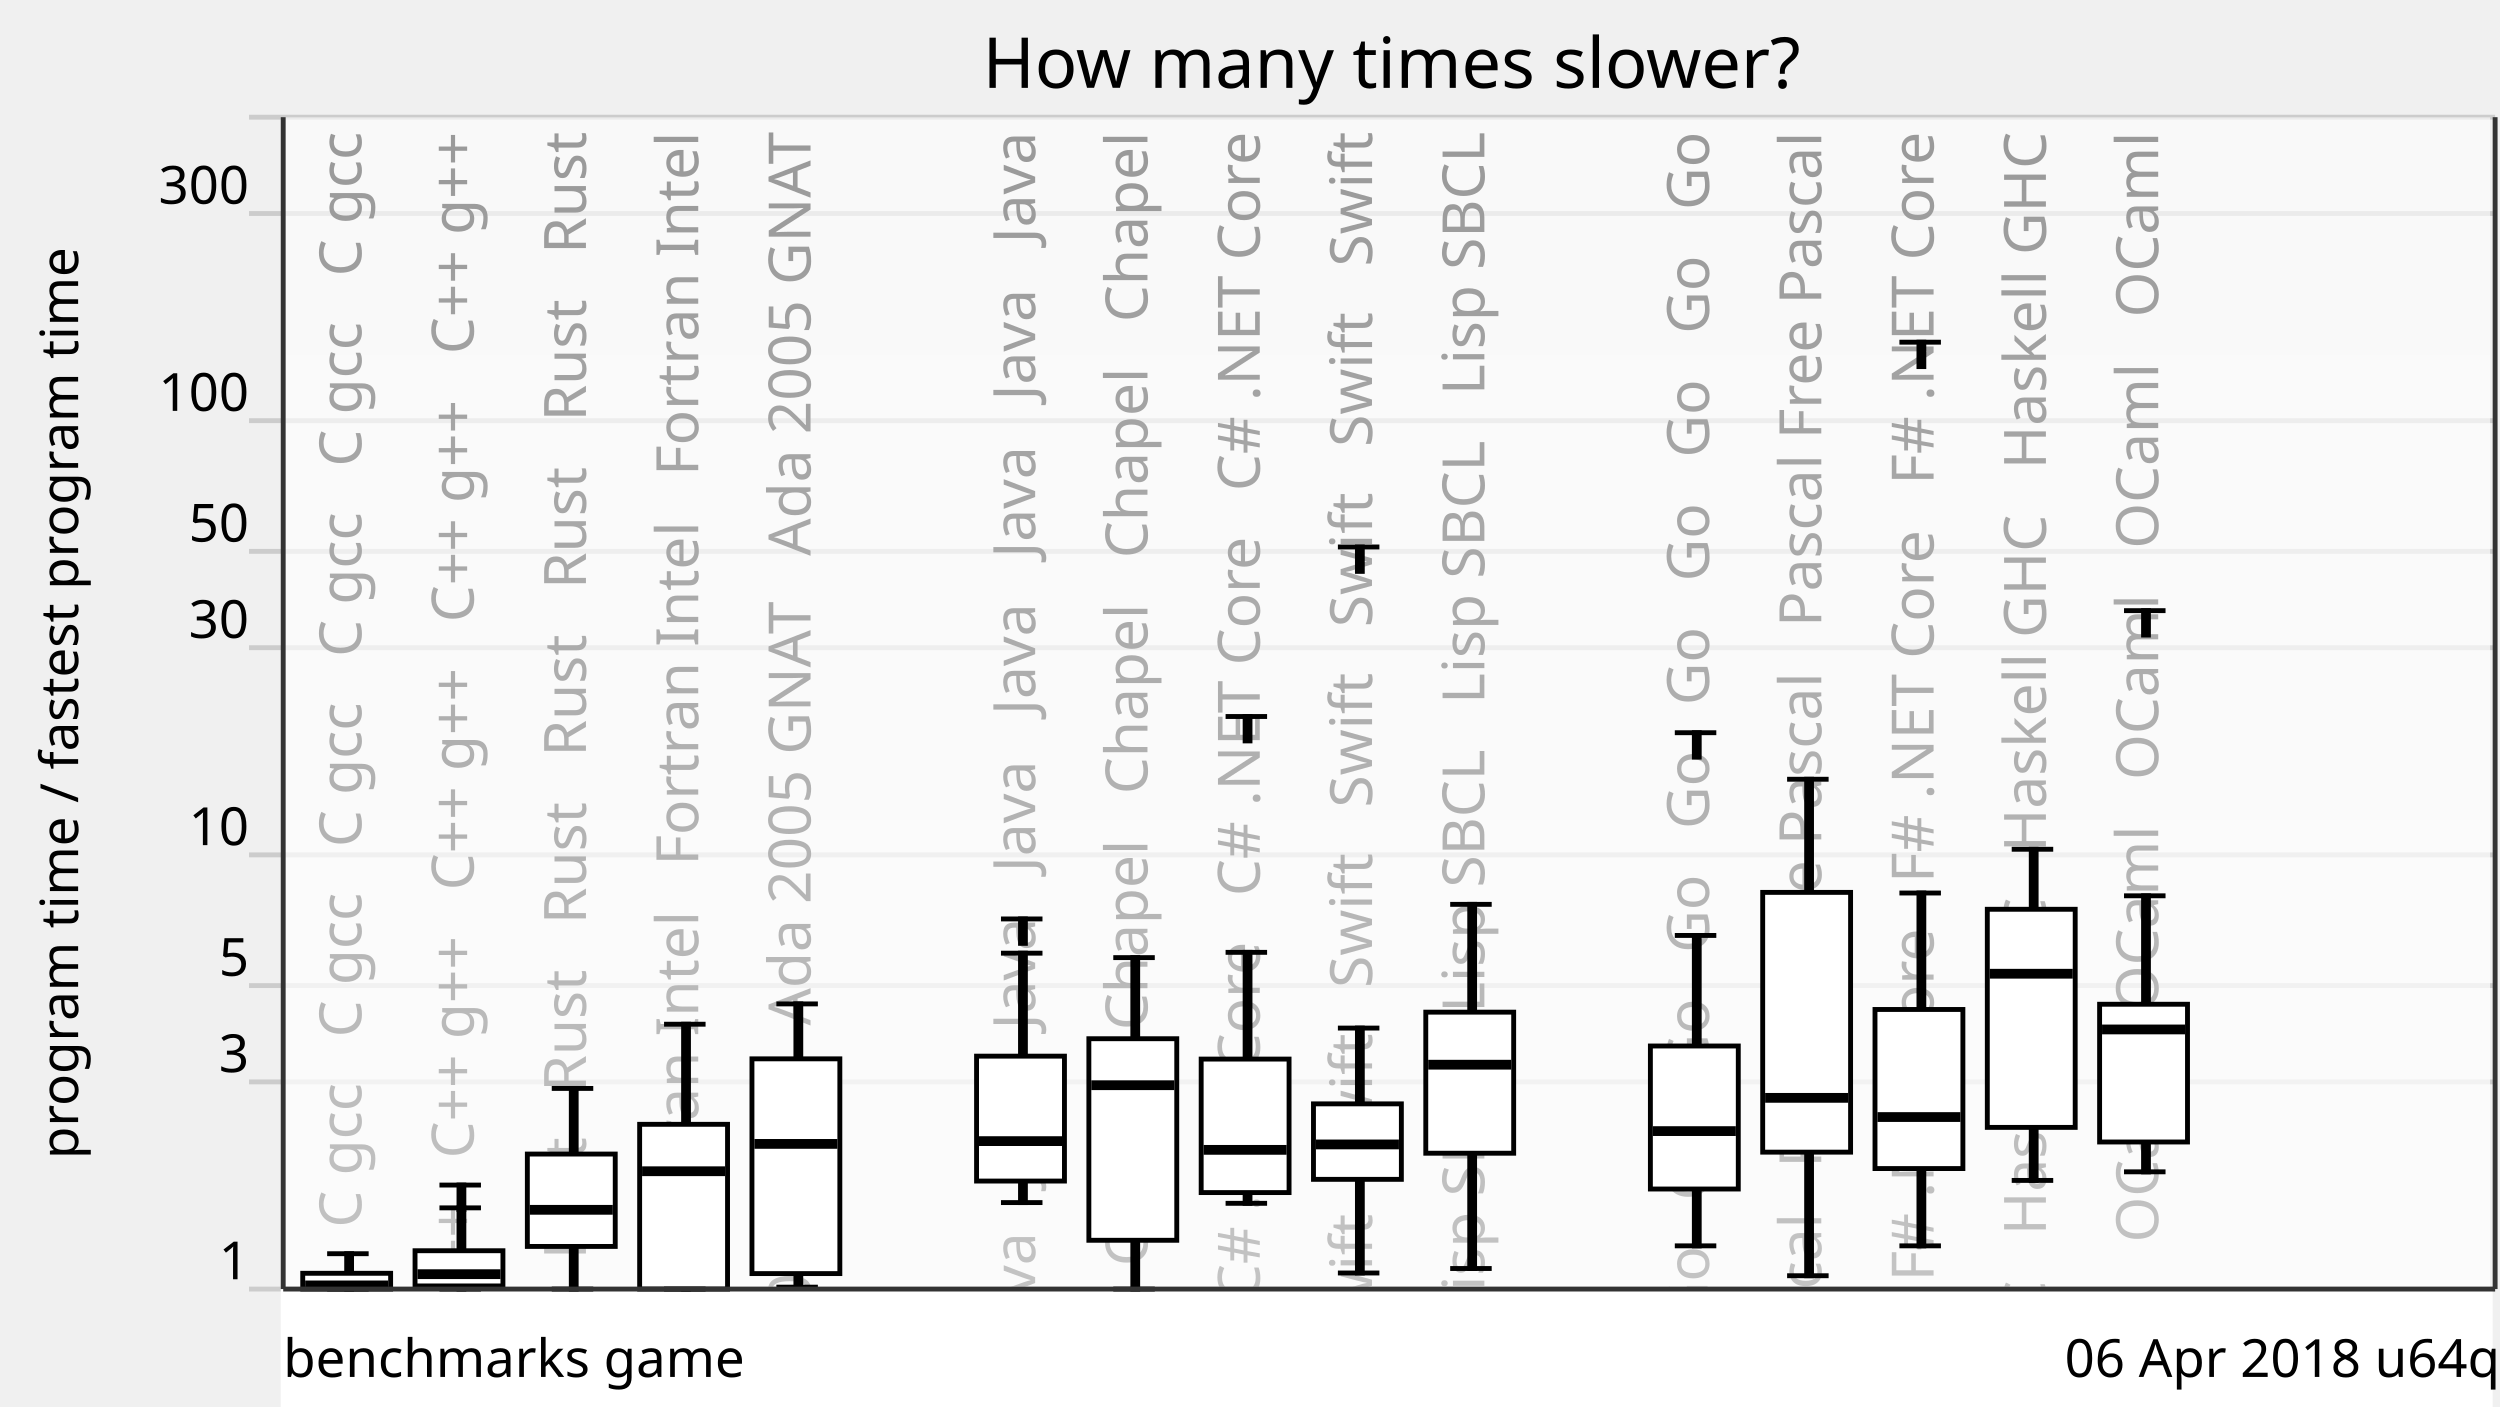
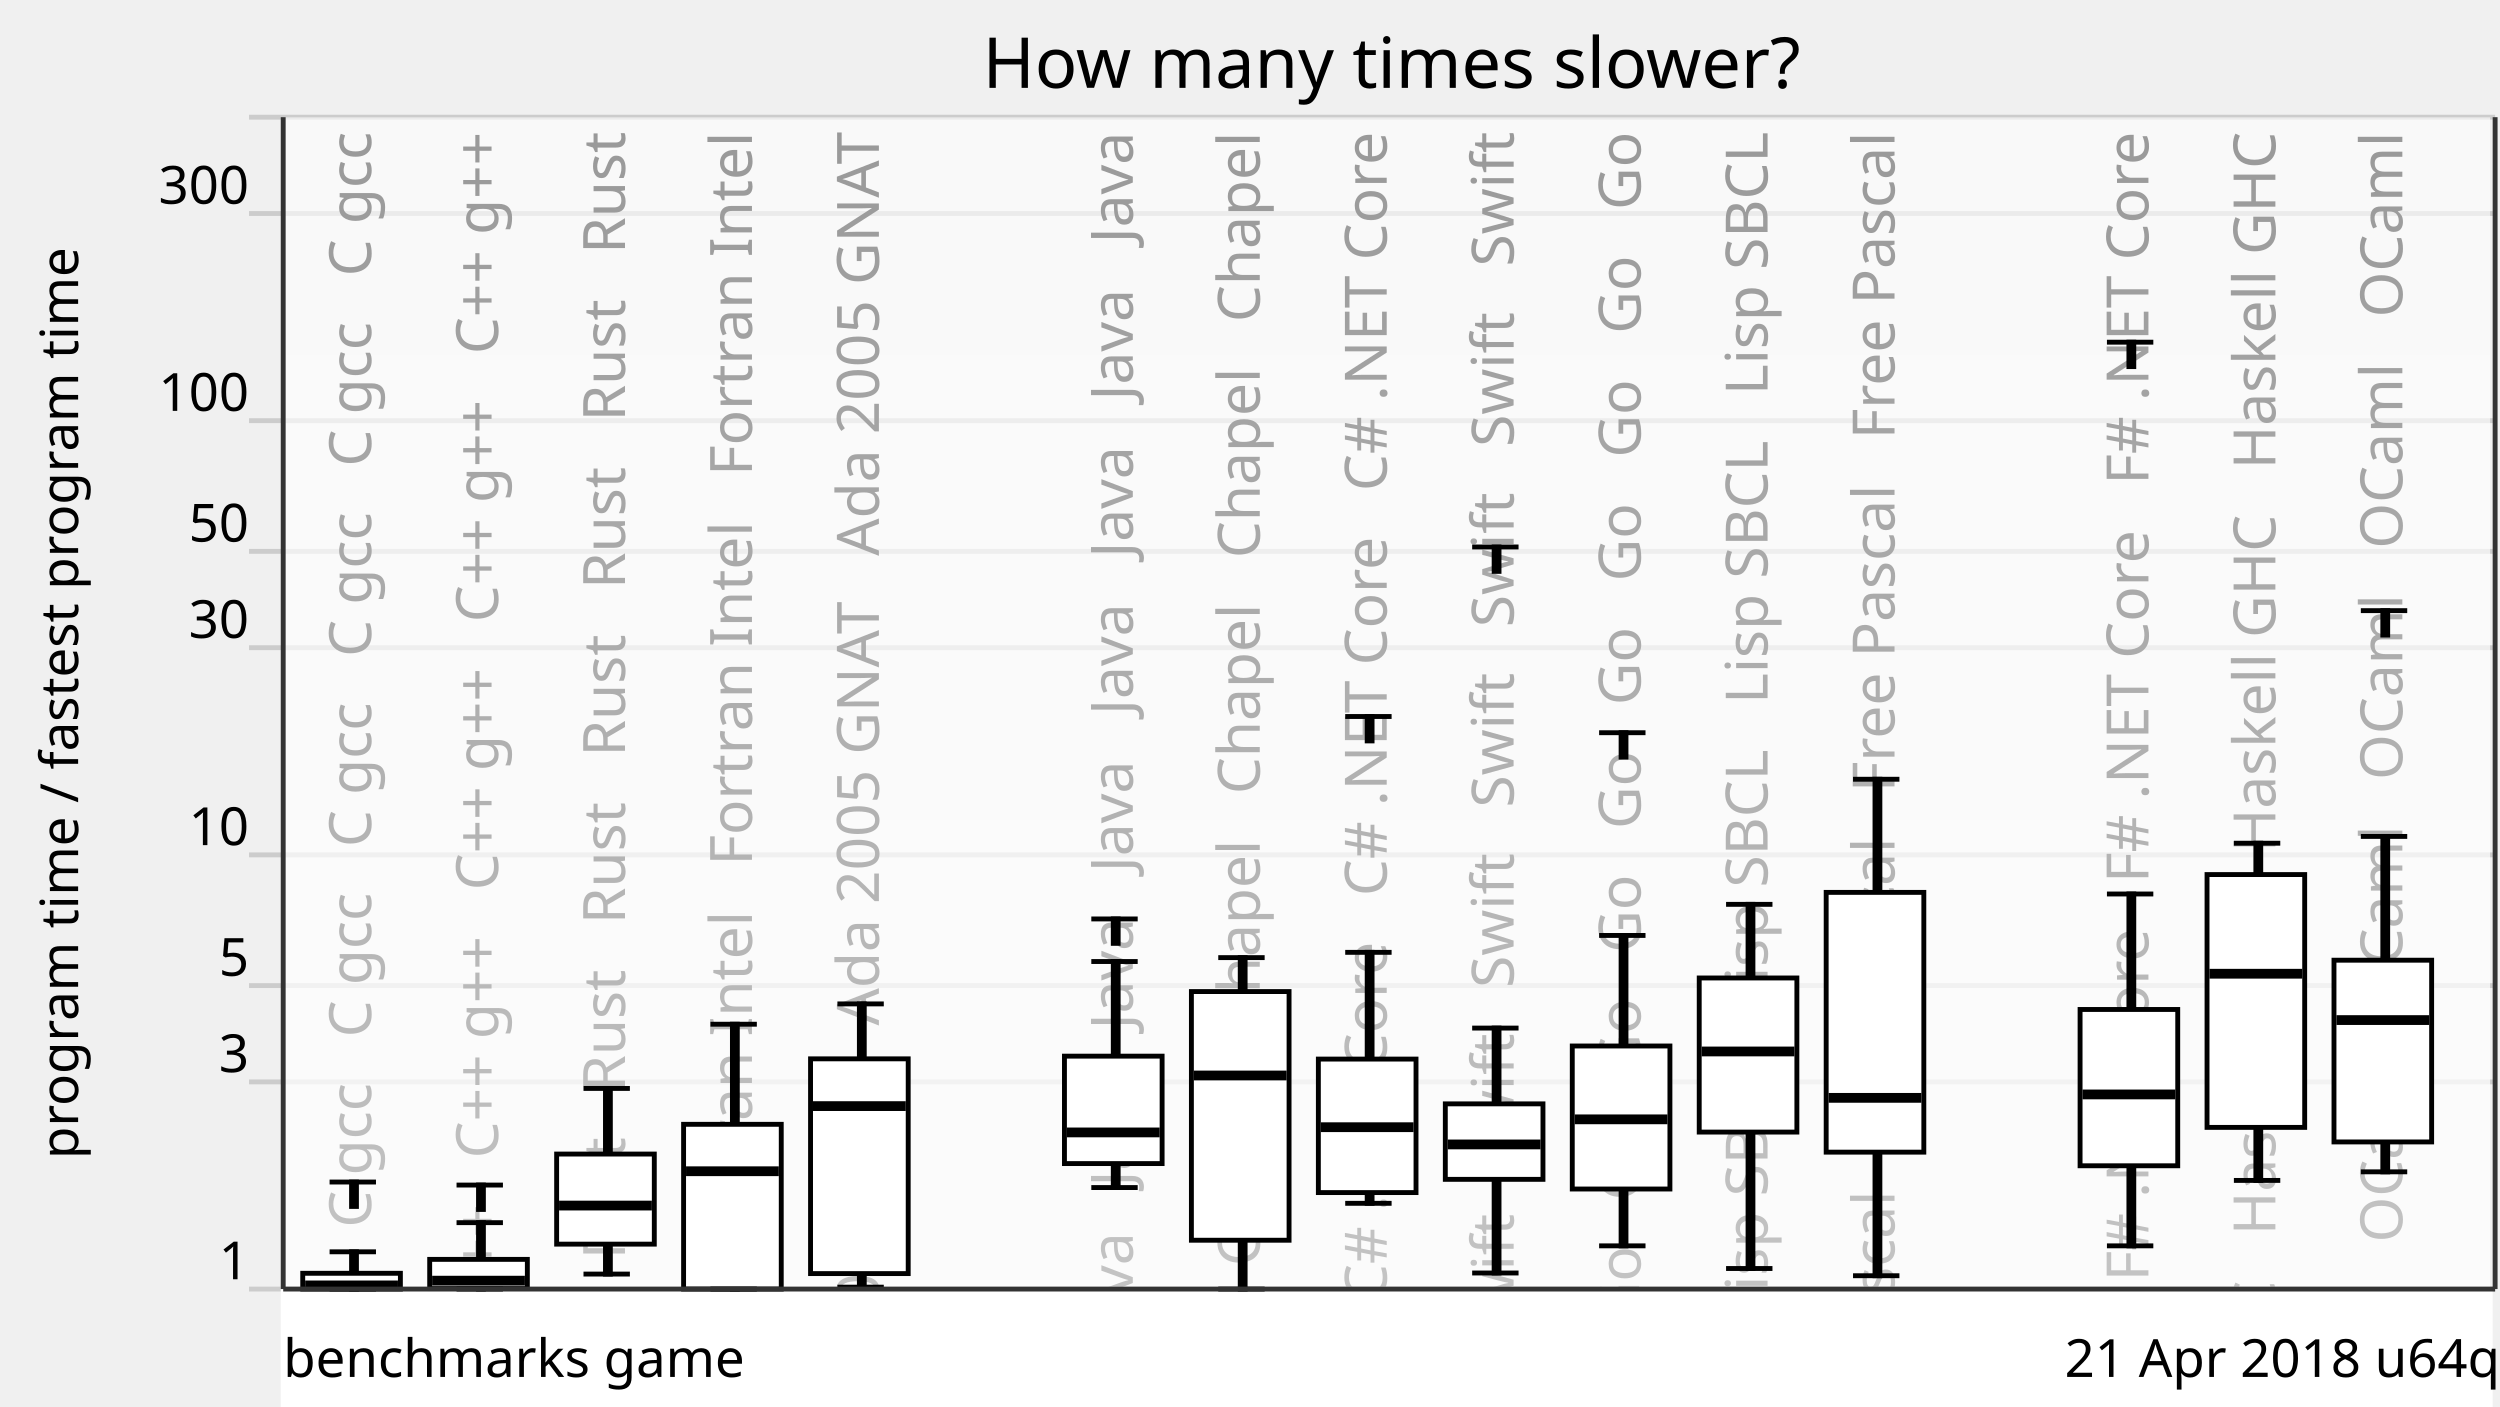
<svg xmlns="http://www.w3.org/2000/svg" xmlns:xlink="http://www.w3.org/1999/xlink" version="1.1" viewBox="0 0 512 288">
  <g style="stroke: #ccc;">
    <line x1="51" y1="264" x2="511" y2="264" />
    <line x1="51" y1="221.57" x2="511" y2="221.57" />
    <line x1="51" y1="201.85" x2="511" y2="201.85" />
    <line x1="51" y1="175.08" x2="511" y2="175.08" />
    <line x1="51" y1="132.65" x2="511" y2="132.65" />
    <line x1="51" y1="112.92" x2="511" y2="112.92" />
    <line x1="51" y1="86.15" x2="511" y2="86.15" />
    <line x1="51" y1="43.73" x2="511" y2="43.73" />
    <line x1="51" y1="24" x2="511" y2="24" />
  </g>
  <g style="text-anchor: end; font-family: Ubuntu,Verdana,sans-serif; font-size: 0.9em;">
    <text x="51" y="262">1</text>
    <text x="51" y="219.57">3</text>
    <text x="51" y="199.85">5</text>
    <text x="51" y="173.08">10</text>
    <text x="51" y="130.65">30</text>
    <text x="51" y="110.92">50</text>
    <text x="51" y="84.15">100</text>
    <text x="51" y="41.73">300</text>
    <text x="51" y="22" />
  </g>
  <defs>
    <linearGradient id="grade" x1="0" y1="0" x2="0" y2="1">
      <stop offset="0" style="stop-color: white" stop-opacity="0.6" />
      <stop offset="1" style="stop-color: white" stop-opacity="0.8" />
    </linearGradient>
    <mask id="fade">
      <rect x="58" y="24" width="452" height="288" fill="url(#grade)" />
    </mask>
    <g id="backgroundText" style="text-anchor: end; font-family: Ubuntu,Verdana,sans-serif; font-size: 1em;">
-       <text x="14" y="0" transform="rotate(270,14,0)" xml:space="preserve">   C gcc   C gcc   C gcc   C gcc   C gcc   C gcc   C gcc</text>
-       <text x="37" y="0" transform="rotate(270,37,0)" xml:space="preserve">   C++ g++   C++ g++   C++ g++   C++ g++   C++ g++   C++ g++</text>
-       <text x="60" y="0" transform="rotate(270,60,0)" xml:space="preserve">Rust   Rust   Rust   Rust   Rust   Rust   Rust   Rust   Rust</text>
-       <text x="83" y="0" transform="rotate(270,83,0)" xml:space="preserve">ortran Intel   Fortran Intel   Fortran Intel   Fortran Intel</text>
-       <text x="106" y="0" transform="rotate(270,106,0)" xml:space="preserve">da 2005 GNAT   Ada 2005 GNAT   Ada 2005 GNAT   Ada 2005 GNAT</text>
+       <text x="16" y="0" transform="rotate(270,16,0)" xml:space="preserve">   C gcc   C gcc   C gcc   C gcc   C gcc   C gcc   C gcc</text>
+       <text x="42" y="0" transform="rotate(270,42,0)" xml:space="preserve">   C++ g++   C++ g++   C++ g++   C++ g++   C++ g++   C++ g++</text>
+       <text x="68" y="0" transform="rotate(270,68,0)" xml:space="preserve">Rust   Rust   Rust   Rust   Rust   Rust   Rust   Rust   Rust</text>
+       <text x="94" y="0" transform="rotate(270,94,0)" xml:space="preserve">ortran Intel   Fortran Intel   Fortran Intel   Fortran Intel</text>
+       <text x="120" y="0" transform="rotate(270,120,0)" xml:space="preserve">da 2005 GNAT   Ada 2005 GNAT   Ada 2005 GNAT   Ada 2005 GNAT</text>
      <br />
      <b>Warning</b>:  Division by zero in <b>/home/dunham/8000-benchmarksgame/website/lib/lib_chartSVG.php</b> on line <b>289</b>
      <br />
      <br />
      <b>Warning</b>:  str_repeat() expects parameter 2 to be integer, float given in <b>/home/dunham/8000-benchmarksgame/website/lib/lib_chartSVG.php</b> on line <b>290</b>
      <br />
-       <text x="129" y="0" transform="rotate(270,129,0)" xml:space="preserve" />
-       <text x="152" y="0" transform="rotate(270,152,0)" xml:space="preserve">Java   Java   Java   Java   Java   Java   Java   Java   Java</text>
-       <text x="175" y="0" transform="rotate(270,175,0)" xml:space="preserve">   Chapel   Chapel   Chapel   Chapel   Chapel   Chapel</text>
-       <text x="198" y="0" transform="rotate(270,198,0)" xml:space="preserve">   C# .NET Core   C# .NET Core   C# .NET Core   C# .NET Core</text>
-       <text x="221" y="0" transform="rotate(270,221,0)" xml:space="preserve">   Swift   Swift   Swift   Swift   Swift   Swift   Swift</text>
-       <text x="244" y="0" transform="rotate(270,244,0)" xml:space="preserve">   Lisp SBCL   Lisp SBCL   Lisp SBCL   Lisp SBCL   Lisp SBCL</text>
+       <text x="146" y="0" transform="rotate(270,146,0)" xml:space="preserve" />
+       <text x="172" y="0" transform="rotate(270,172,0)" xml:space="preserve">Java   Java   Java   Java   Java   Java   Java   Java   Java</text>
+       <text x="198" y="0" transform="rotate(270,198,0)" xml:space="preserve">   Chapel   Chapel   Chapel   Chapel   Chapel   Chapel</text>
+       <text x="224" y="0" transform="rotate(270,224,0)" xml:space="preserve">   C# .NET Core   C# .NET Core   C# .NET Core   C# .NET Core</text>
+       <text x="250" y="0" transform="rotate(270,250,0)" xml:space="preserve">   Swift   Swift   Swift   Swift   Swift   Swift   Swift</text>
+       <text x="276" y="0" transform="rotate(270,276,0)" xml:space="preserve">   Go   Go   Go   Go   Go   Go   Go   Go   Go   Go   Go   Go</text>
+       <text x="302" y="0" transform="rotate(270,302,0)" xml:space="preserve">   Lisp SBCL   Lisp SBCL   Lisp SBCL   Lisp SBCL   Lisp SBCL</text>
+       <text x="328" y="0" transform="rotate(270,328,0)" xml:space="preserve">   Free Pascal   Free Pascal   Free Pascal   Free Pascal</text>
      <br />
      <b>Warning</b>:  Division by zero in <b>/home/dunham/8000-benchmarksgame/website/lib/lib_chartSVG.php</b> on line <b>289</b>
      <br />
      <br />
      <b>Warning</b>:  str_repeat() expects parameter 2 to be integer, float given in <b>/home/dunham/8000-benchmarksgame/website/lib/lib_chartSVG.php</b> on line <b>290</b>
      <br />
-       <text x="267" y="0" transform="rotate(270,267,0)" xml:space="preserve" />
-       <text x="290" y="0" transform="rotate(270,290,0)" xml:space="preserve">   Go   Go   Go   Go   Go   Go   Go   Go   Go   Go   Go   Go</text>
-       <text x="313" y="0" transform="rotate(270,313,0)" xml:space="preserve">Pascal Free Pascal   Pascal Free Pascal   Pascal Free Pascal</text>
-       <text x="336" y="0" transform="rotate(270,336,0)" xml:space="preserve">   F# .NET Core   F# .NET Core   F# .NET Core   F# .NET Core</text>
-       <text x="359" y="0" transform="rotate(270,359,0)" xml:space="preserve">   Haskell GHC   Haskell GHC   Haskell GHC   Haskell GHC</text>
-       <text x="382" y="0" transform="rotate(270,382,0)" xml:space="preserve">   OCaml   OCaml   OCaml   OCaml   OCaml   OCaml   OCaml</text>
+       <text x="354" y="0" transform="rotate(270,354,0)" xml:space="preserve" />
+       <text x="380" y="0" transform="rotate(270,380,0)" xml:space="preserve">   F# .NET Core   F# .NET Core   F# .NET Core   F# .NET Core</text>
+       <text x="406" y="0" transform="rotate(270,406,0)" xml:space="preserve">   Haskell GHC   Haskell GHC   Haskell GHC   Haskell GHC</text>
+       <text x="432" y="0" transform="rotate(270,432,0)" xml:space="preserve">   OCaml   OCaml   OCaml   OCaml   OCaml   OCaml   OCaml</text>
    </g>
  </defs>
  <use x="60" y="27" xlink:href="#backgroundText" />
  <rect x="58" y="24" width="452" height="288" fill="white" mask="url(#fade)" />
  <rect x="58" y="264" width="452" height="288" style="fill: white; stroke: white;" />
  <g style="fill: black; stroke: black;">
-     <rect x="71" y="256.76" width="1" height="7.24" />
-     <rect x="94" y="247.37" width="1" height="16.63" />
-     <rect x="117" y="222.91" width="1" height="41.09" />
-     <rect x="140" y="209.76" width="1" height="54.24" />
-     <rect x="163" y="205.6" width="1" height="58.02" />
-     <rect x="186" y="708.61" width="1" height="0" />
-     <rect x="209" y="195.21" width="1" height="51.08" />
-     <rect x="232" y="196.12" width="1" height="67.88" />
-     <rect x="255" y="195.04" width="1" height="51.4" />
-     <rect x="278" y="210.55" width="1" height="50.16" />
-     <rect x="301" y="185.21" width="1" height="74.59" />
-     <rect x="324" y="708.61" width="1" height="0" />
-     <rect x="347" y="191.58" width="1" height="63.58" />
-     <rect x="370" y="159.59" width="1" height="101.68" />
-     <rect x="393" y="182.89" width="1" height="72.26" />
-     <rect x="416" y="173.93" width="1" height="67.82" />
-     <rect x="439" y="183.46" width="1" height="56.54" />
+     <rect x="72" y="256.37" width="1" height="7.63" />
+     <rect x="98" y="250.4" width="1" height="13.6" />
+     <rect x="124" y="222.91" width="1" height="38.02" />
+     <rect x="150" y="209.76" width="1" height="54.24" />
+     <rect x="176" y="205.6" width="1" height="58.02" />
+     <rect x="202" y="708.61" width="1" height="0" />
+     <rect x="228" y="196.92" width="1" height="46.29" />
+     <rect x="254" y="196.12" width="1" height="67.88" />
+     <rect x="280" y="195.04" width="1" height="51.4" />
+     <rect x="306" y="210.55" width="1" height="50.16" />
+     <rect x="332" y="191.58" width="1" height="63.58" />
+     <rect x="358" y="185.21" width="1" height="74.59" />
+     <rect x="384" y="159.59" width="1" height="101.68" />
+     <rect x="410" y="708.61" width="1" height="0" />
+     <rect x="436" y="183.09" width="1" height="72.06" />
+     <rect x="462" y="172.69" width="1" height="69.06" />
+     <rect x="488" y="171.3" width="1" height="68.69" />
  </g>
  <g style="fill: white; stroke: black;">
-     <rect x="62" y="260.77" width="18" height="3.23" />
-     <rect x="85" y="256.15" width="18" height="7.21" />
-     <rect x="108" y="236.35" width="18" height="18.92" />
-     <rect x="131" y="230.26" width="18" height="33.74" />
-     <rect x="154" y="216.85" width="18" height="43.98" />
-     <rect x="177" y="708.61" width="18" height="0" />
-     <rect x="200" y="216.3" width="18" height="25.58" />
-     <rect x="223" y="212.73" width="18" height="41.28" />
-     <rect x="246" y="216.9" width="18" height="27.34" />
-     <rect x="269" y="226.07" width="18" height="15.46" />
-     <rect x="292" y="207.29" width="18" height="28.89" />
-     <rect x="315" y="708.61" width="18" height="0" />
-     <rect x="338" y="214.22" width="18" height="29.29" />
-     <rect x="361" y="182.76" width="18" height="53.2" />
-     <rect x="384" y="206.74" width="18" height="32.58" />
-     <rect x="407" y="186.22" width="18" height="44.67" />
-     <rect x="430" y="205.67" width="18" height="28.21" />
-   </g>
-   <g style="fill: black; stroke: black;">
-     <line x1="67" y1="264" x2="75.5" y2="264" />
-     <line x1="67" y1="256.76" x2="75.5" y2="256.76" />
-   </g>
-   <g style="fill: black; stroke: black;">
-     <rect x="63" y="262.75" width="16" height="1" />
-   </g>
-   <g style="fill: black; stroke: black;">
-     <line x1="90" y1="264" x2="98.5" y2="264" />
-     <line x1="90" y1="247.37" x2="98.5" y2="247.37" />
-     <line x1="90" y1="242.7" x2="98.5" y2="242.7" />
-     <rect x="94" y="242.7" width="1" height="5" />
-   </g>
-   <g style="fill: black; stroke: black;">
-     <rect x="86" y="260.45" width="16" height="1" />
-   </g>
-   <g style="fill: black; stroke: black;">
-     <line x1="113" y1="264" x2="121.5" y2="264" />
-     <line x1="113" y1="222.91" x2="121.5" y2="222.91" />
-   </g>
-   <g style="fill: black; stroke: black;">
-     <rect x="109" y="247.27" width="16" height="1" />
-   </g>
-   <g style="fill: black; stroke: black;">
-     <line x1="136" y1="264" x2="144.5" y2="264" />
-     <line x1="136" y1="209.76" x2="144.5" y2="209.76" />
-   </g>
-   <g style="fill: black; stroke: black;">
-     <rect x="132" y="239.37" width="16" height="1" />
-   </g>
-   <g style="fill: black; stroke: black;">
-     <line x1="159" y1="263.61" x2="167.5" y2="263.61" />
-     <line x1="159" y1="205.6" x2="167.5" y2="205.6" />
-   </g>
-   <g style="fill: black; stroke: black;">
-     <rect x="155" y="233.77" width="16" height="1" />
-   </g>
-   <g style="fill: black; stroke: black;">
-     <line x1="182" y1="708.61" x2="190.5" y2="708.61" />
-     <line x1="182" y1="708.61" x2="190.5" y2="708.61" />
-   </g>
-   <g style="fill: black; stroke: black;">
-     <rect x="178" y="707.61" width="16" height="1" />
-   </g>
-   <g style="fill: black; stroke: black;">
-     <line x1="205" y1="246.29" x2="213.5" y2="246.29" />
-     <line x1="205" y1="195.21" x2="213.5" y2="195.21" />
-     <line x1="205" y1="188.2" x2="213.5" y2="188.2" />
-     <rect x="209" y="188.2" width="1" height="5" />
-   </g>
-   <g style="fill: black; stroke: black;">
-     <rect x="201" y="233.2" width="16" height="1" />
-   </g>
-   <g style="fill: black; stroke: black;">
-     <line x1="228" y1="264" x2="236.5" y2="264" />
-     <line x1="228" y1="196.12" x2="236.5" y2="196.12" />
-   </g>
-   <g style="fill: black; stroke: black;">
-     <rect x="224" y="221.75" width="16" height="1" />
-   </g>
-   <g style="fill: black; stroke: black;">
-     <line x1="251" y1="246.44" x2="259.5" y2="246.44" />
-     <line x1="251" y1="195.04" x2="259.5" y2="195.04" />
-     <line x1="251" y1="146.74" x2="259.5" y2="146.74" />
-     <rect x="255" y="146.74" width="1" height="5" />
-   </g>
-   <g style="fill: black; stroke: black;">
-     <rect x="247" y="234.99" width="16" height="1" />
-   </g>
-   <g style="fill: black; stroke: black;">
-     <line x1="274" y1="260.71" x2="282.5" y2="260.71" />
-     <line x1="274" y1="210.55" x2="282.5" y2="210.55" />
-     <line x1="274" y1="112.02" x2="282.5" y2="112.02" />
-     <rect x="278" y="112.02" width="1" height="5" />
-   </g>
-   <g style="fill: black; stroke: black;">
-     <rect x="270" y="233.88" width="16" height="1" />
-   </g>
-   <g style="fill: black; stroke: black;">
-     <line x1="297" y1="259.79" x2="305.5" y2="259.79" />
-     <line x1="297" y1="185.21" x2="305.5" y2="185.21" />
-   </g>
-   <g style="fill: black; stroke: black;">
-     <rect x="293" y="217.55" width="16" height="1" />
-   </g>
-   <g style="fill: black; stroke: black;">
-     <line x1="320" y1="708.61" x2="328.5" y2="708.61" />
-     <line x1="320" y1="708.61" x2="328.5" y2="708.61" />
-   </g>
-   <g style="fill: black; stroke: black;">
-     <rect x="316" y="707.61" width="16" height="1" />
-   </g>
-   <g style="fill: black; stroke: black;">
-     <line x1="343" y1="255.15" x2="351.5" y2="255.15" />
-     <line x1="343" y1="191.58" x2="351.5" y2="191.58" />
-     <line x1="343" y1="150.06" x2="351.5" y2="150.06" />
-     <rect x="347" y="150.06" width="1" height="5" />
-   </g>
-   <g style="fill: black; stroke: black;">
-     <rect x="339" y="231.15" width="16" height="1" />
-   </g>
-   <g style="fill: black; stroke: black;">
-     <line x1="366" y1="261.27" x2="374.5" y2="261.27" />
-     <line x1="366" y1="159.59" x2="374.5" y2="159.59" />
-   </g>
-   <g style="fill: black; stroke: black;">
-     <rect x="362" y="224.34" width="16" height="1" />
-   </g>
-   <g style="fill: black; stroke: black;">
-     <line x1="389" y1="255.15" x2="397.5" y2="255.15" />
-     <line x1="389" y1="182.89" x2="397.5" y2="182.89" />
-     <line x1="389" y1="70.08" x2="397.5" y2="70.08" />
-     <rect x="393" y="70.08" width="1" height="5" />
-   </g>
-   <g style="fill: black; stroke: black;">
-     <rect x="385" y="228.27" width="16" height="1" />
-   </g>
-   <g style="fill: black; stroke: black;">
-     <line x1="412" y1="241.75" x2="420.5" y2="241.75" />
-     <line x1="412" y1="173.93" x2="420.5" y2="173.93" />
-   </g>
-   <g style="fill: black; stroke: black;">
-     <rect x="408" y="198.92" width="16" height="1" />
-   </g>
-   <g style="fill: black; stroke: black;">
-     <line x1="435" y1="239.99" x2="443.5" y2="239.99" />
-     <line x1="435" y1="183.46" x2="443.5" y2="183.46" />
-     <line x1="435" y1="125.06" x2="443.5" y2="125.06" />
-     <rect x="439" y="125.06" width="1" height="5" />
-   </g>
-   <g style="fill: black; stroke: black;">
-     <rect x="431" y="210.33" width="16" height="1" />
+     <rect x="62" y="260.77" width="20" height="3.23" />
+     <rect x="88" y="257.92" width="20" height="5.98" />
+     <rect x="114" y="236.35" width="20" height="18.45" />
+     <rect x="140" y="230.26" width="20" height="33.74" />
+     <rect x="166" y="216.85" width="20" height="43.98" />
+     <rect x="192" y="708.61" width="20" height="0" />
+     <rect x="218" y="216.3" width="20" height="22" />
+     <rect x="244" y="203.07" width="20" height="50.93" />
+     <rect x="270" y="216.9" width="20" height="27.34" />
+     <rect x="296" y="226.07" width="20" height="15.46" />
+     <rect x="322" y="214.22" width="20" height="29.29" />
+     <rect x="348" y="200.29" width="20" height="31.56" />
+     <rect x="374" y="182.76" width="20" height="53.2" />
+     <rect x="400" y="708.61" width="20" height="0" />
+     <rect x="426" y="206.74" width="20" height="32.01" />
+     <rect x="452" y="179.11" width="20" height="51.78" />
+     <rect x="478" y="196.65" width="20" height="37.22" />
+   </g>
+   <g style="fill: black; stroke: black;">
+     <line x1="67.5" y1="264" x2="77" y2="264" />
+     <line x1="67.5" y1="256.37" x2="77" y2="256.37" />
+     <line x1="67.5" y1="242.08" x2="77" y2="242.08" />
+     <rect x="72" y="242.08" width="1" height="5" />
+   </g>
+   <g style="fill: black; stroke: black;">
+     <rect x="63" y="262.75" width="18" height="1" />
+   </g>
+   <g style="fill: black; stroke: black;">
+     <line x1="93.5" y1="264" x2="103" y2="264" />
+     <line x1="93.5" y1="250.4" x2="103" y2="250.4" />
+     <line x1="93.5" y1="242.7" x2="103" y2="242.7" />
+     <rect x="98" y="242.7" width="1" height="5" />
+   </g>
+   <g style="fill: black; stroke: black;">
+     <rect x="89" y="261.78" width="18" height="1" />
+   </g>
+   <g style="fill: black; stroke: black;">
+     <line x1="119.5" y1="260.93" x2="129" y2="260.93" />
+     <line x1="119.5" y1="222.91" x2="129" y2="222.91" />
+   </g>
+   <g style="fill: black; stroke: black;">
+     <rect x="115" y="246.4" width="18" height="1" />
+   </g>
+   <g style="fill: black; stroke: black;">
+     <line x1="145.5" y1="264" x2="155" y2="264" />
+     <line x1="145.5" y1="209.76" x2="155" y2="209.76" />
+   </g>
+   <g style="fill: black; stroke: black;">
+     <rect x="141" y="239.37" width="18" height="1" />
+   </g>
+   <g style="fill: black; stroke: black;">
+     <line x1="171.5" y1="263.61" x2="181" y2="263.61" />
+     <line x1="171.5" y1="205.6" x2="181" y2="205.6" />
+   </g>
+   <g style="fill: black; stroke: black;">
+     <rect x="167" y="226.03" width="18" height="1" />
+   </g>
+   <g style="fill: black; stroke: black;">
+     <line x1="197.5" y1="708.61" x2="207" y2="708.61" />
+     <line x1="197.5" y1="708.61" x2="207" y2="708.61" />
+   </g>
+   <g style="fill: black; stroke: black;">
+     <rect x="193" y="707.61" width="18" height="1" />
+   </g>
+   <g style="fill: black; stroke: black;">
+     <line x1="223.5" y1="243.21" x2="233" y2="243.21" />
+     <line x1="223.5" y1="196.92" x2="233" y2="196.92" />
+     <line x1="223.5" y1="188.2" x2="233" y2="188.2" />
+     <rect x="228" y="188.2" width="1" height="5" />
+   </g>
+   <g style="fill: black; stroke: black;">
+     <rect x="219" y="231.42" width="18" height="1" />
+   </g>
+   <g style="fill: black; stroke: black;">
+     <line x1="249.5" y1="264" x2="259" y2="264" />
+     <line x1="249.5" y1="196.12" x2="259" y2="196.12" />
+   </g>
+   <g style="fill: black; stroke: black;">
+     <rect x="245" y="219.76" width="18" height="1" />
+   </g>
+   <g style="fill: black; stroke: black;">
+     <line x1="275.5" y1="246.44" x2="285" y2="246.44" />
+     <line x1="275.5" y1="195.04" x2="285" y2="195.04" />
+     <line x1="275.5" y1="146.74" x2="285" y2="146.74" />
+     <rect x="280" y="146.74" width="1" height="5" />
+   </g>
+   <g style="fill: black; stroke: black;">
+     <rect x="271" y="230.35" width="18" height="1" />
+   </g>
+   <g style="fill: black; stroke: black;">
+     <line x1="301.5" y1="260.71" x2="311" y2="260.71" />
+     <line x1="301.5" y1="210.55" x2="311" y2="210.55" />
+     <line x1="301.5" y1="112.02" x2="311" y2="112.02" />
+     <rect x="306" y="112.02" width="1" height="5" />
+   </g>
+   <g style="fill: black; stroke: black;">
+     <rect x="297" y="233.88" width="18" height="1" />
+   </g>
+   <g style="fill: black; stroke: black;">
+     <line x1="327.5" y1="255.15" x2="337" y2="255.15" />
+     <line x1="327.5" y1="191.58" x2="337" y2="191.58" />
+     <line x1="327.5" y1="150.06" x2="337" y2="150.06" />
+     <rect x="332" y="150.06" width="1" height="5" />
+   </g>
+   <g style="fill: black; stroke: black;">
+     <rect x="323" y="228.74" width="18" height="1" />
+   </g>
+   <g style="fill: black; stroke: black;">
+     <line x1="353.5" y1="259.79" x2="363" y2="259.79" />
+     <line x1="353.5" y1="185.21" x2="363" y2="185.21" />
+   </g>
+   <g style="fill: black; stroke: black;">
+     <rect x="349" y="214.84" width="18" height="1" />
+   </g>
+   <g style="fill: black; stroke: black;">
+     <line x1="379.5" y1="261.27" x2="389" y2="261.27" />
+     <line x1="379.5" y1="159.59" x2="389" y2="159.59" />
+   </g>
+   <g style="fill: black; stroke: black;">
+     <rect x="375" y="224.34" width="18" height="1" />
+   </g>
+   <g style="fill: black; stroke: black;">
+     <line x1="405.5" y1="708.61" x2="415" y2="708.61" />
+     <line x1="405.5" y1="708.61" x2="415" y2="708.61" />
+   </g>
+   <g style="fill: black; stroke: black;">
+     <rect x="401" y="707.61" width="18" height="1" />
+   </g>
+   <g style="fill: black; stroke: black;">
+     <line x1="431.5" y1="255.15" x2="441" y2="255.15" />
+     <line x1="431.5" y1="183.09" x2="441" y2="183.09" />
+     <line x1="431.5" y1="70.08" x2="441" y2="70.08" />
+     <rect x="436" y="70.08" width="1" height="5" />
+   </g>
+   <g style="fill: black; stroke: black;">
+     <rect x="427" y="223.64" width="18" height="1" />
+   </g>
+   <g style="fill: black; stroke: black;">
+     <line x1="457.5" y1="241.75" x2="467" y2="241.75" />
+     <line x1="457.5" y1="172.69" x2="467" y2="172.69" />
+   </g>
+   <g style="fill: black; stroke: black;">
+     <rect x="453" y="198.92" width="18" height="1" />
+   </g>
+   <g style="fill: black; stroke: black;">
+     <line x1="483.5" y1="239.99" x2="493" y2="239.99" />
+     <line x1="483.5" y1="171.3" x2="493" y2="171.3" />
+     <line x1="483.5" y1="125.06" x2="493" y2="125.06" />
+     <rect x="488" y="125.06" width="1" height="5" />
+   </g>
+   <g style="fill: black; stroke: black;">
+     <rect x="479" y="208.41" width="18" height="1" />
  </g>
  <g style="text-anchor: end; font-family: Ubuntu,Verdana,sans-serif; font-size: 0.9em;">
-     <text x="512" y="282">06 Apr 2018 u64q</text>
+     <text x="512" y="282">21 Apr 2018 u64q</text>
    <text x="58" y="282" style="text-anchor: start;">benchmarks game</text>
  </g>
  <text x="16" y="144" transform="rotate(270,16,144)" style="text-anchor: middle; font-family: Ubuntu,Verdana,sans-serif; font-size: 0.9em;">program time / fastest program time</text>
  <text x="285" y="18" style="text-anchor: middle; font-family: Ubuntu,Verdana,sans-serif; font-size: 1.2em;">How many times slower?</text>
  <g style="stroke: #333;">
    <line x1="58" y1="24" x2="58" y2="264" />
    <line x1="511" y1="24" x2="511" y2="264" />
    <line x1="58" y1="264" x2="511" y2="264" />
  </g>
</svg>
